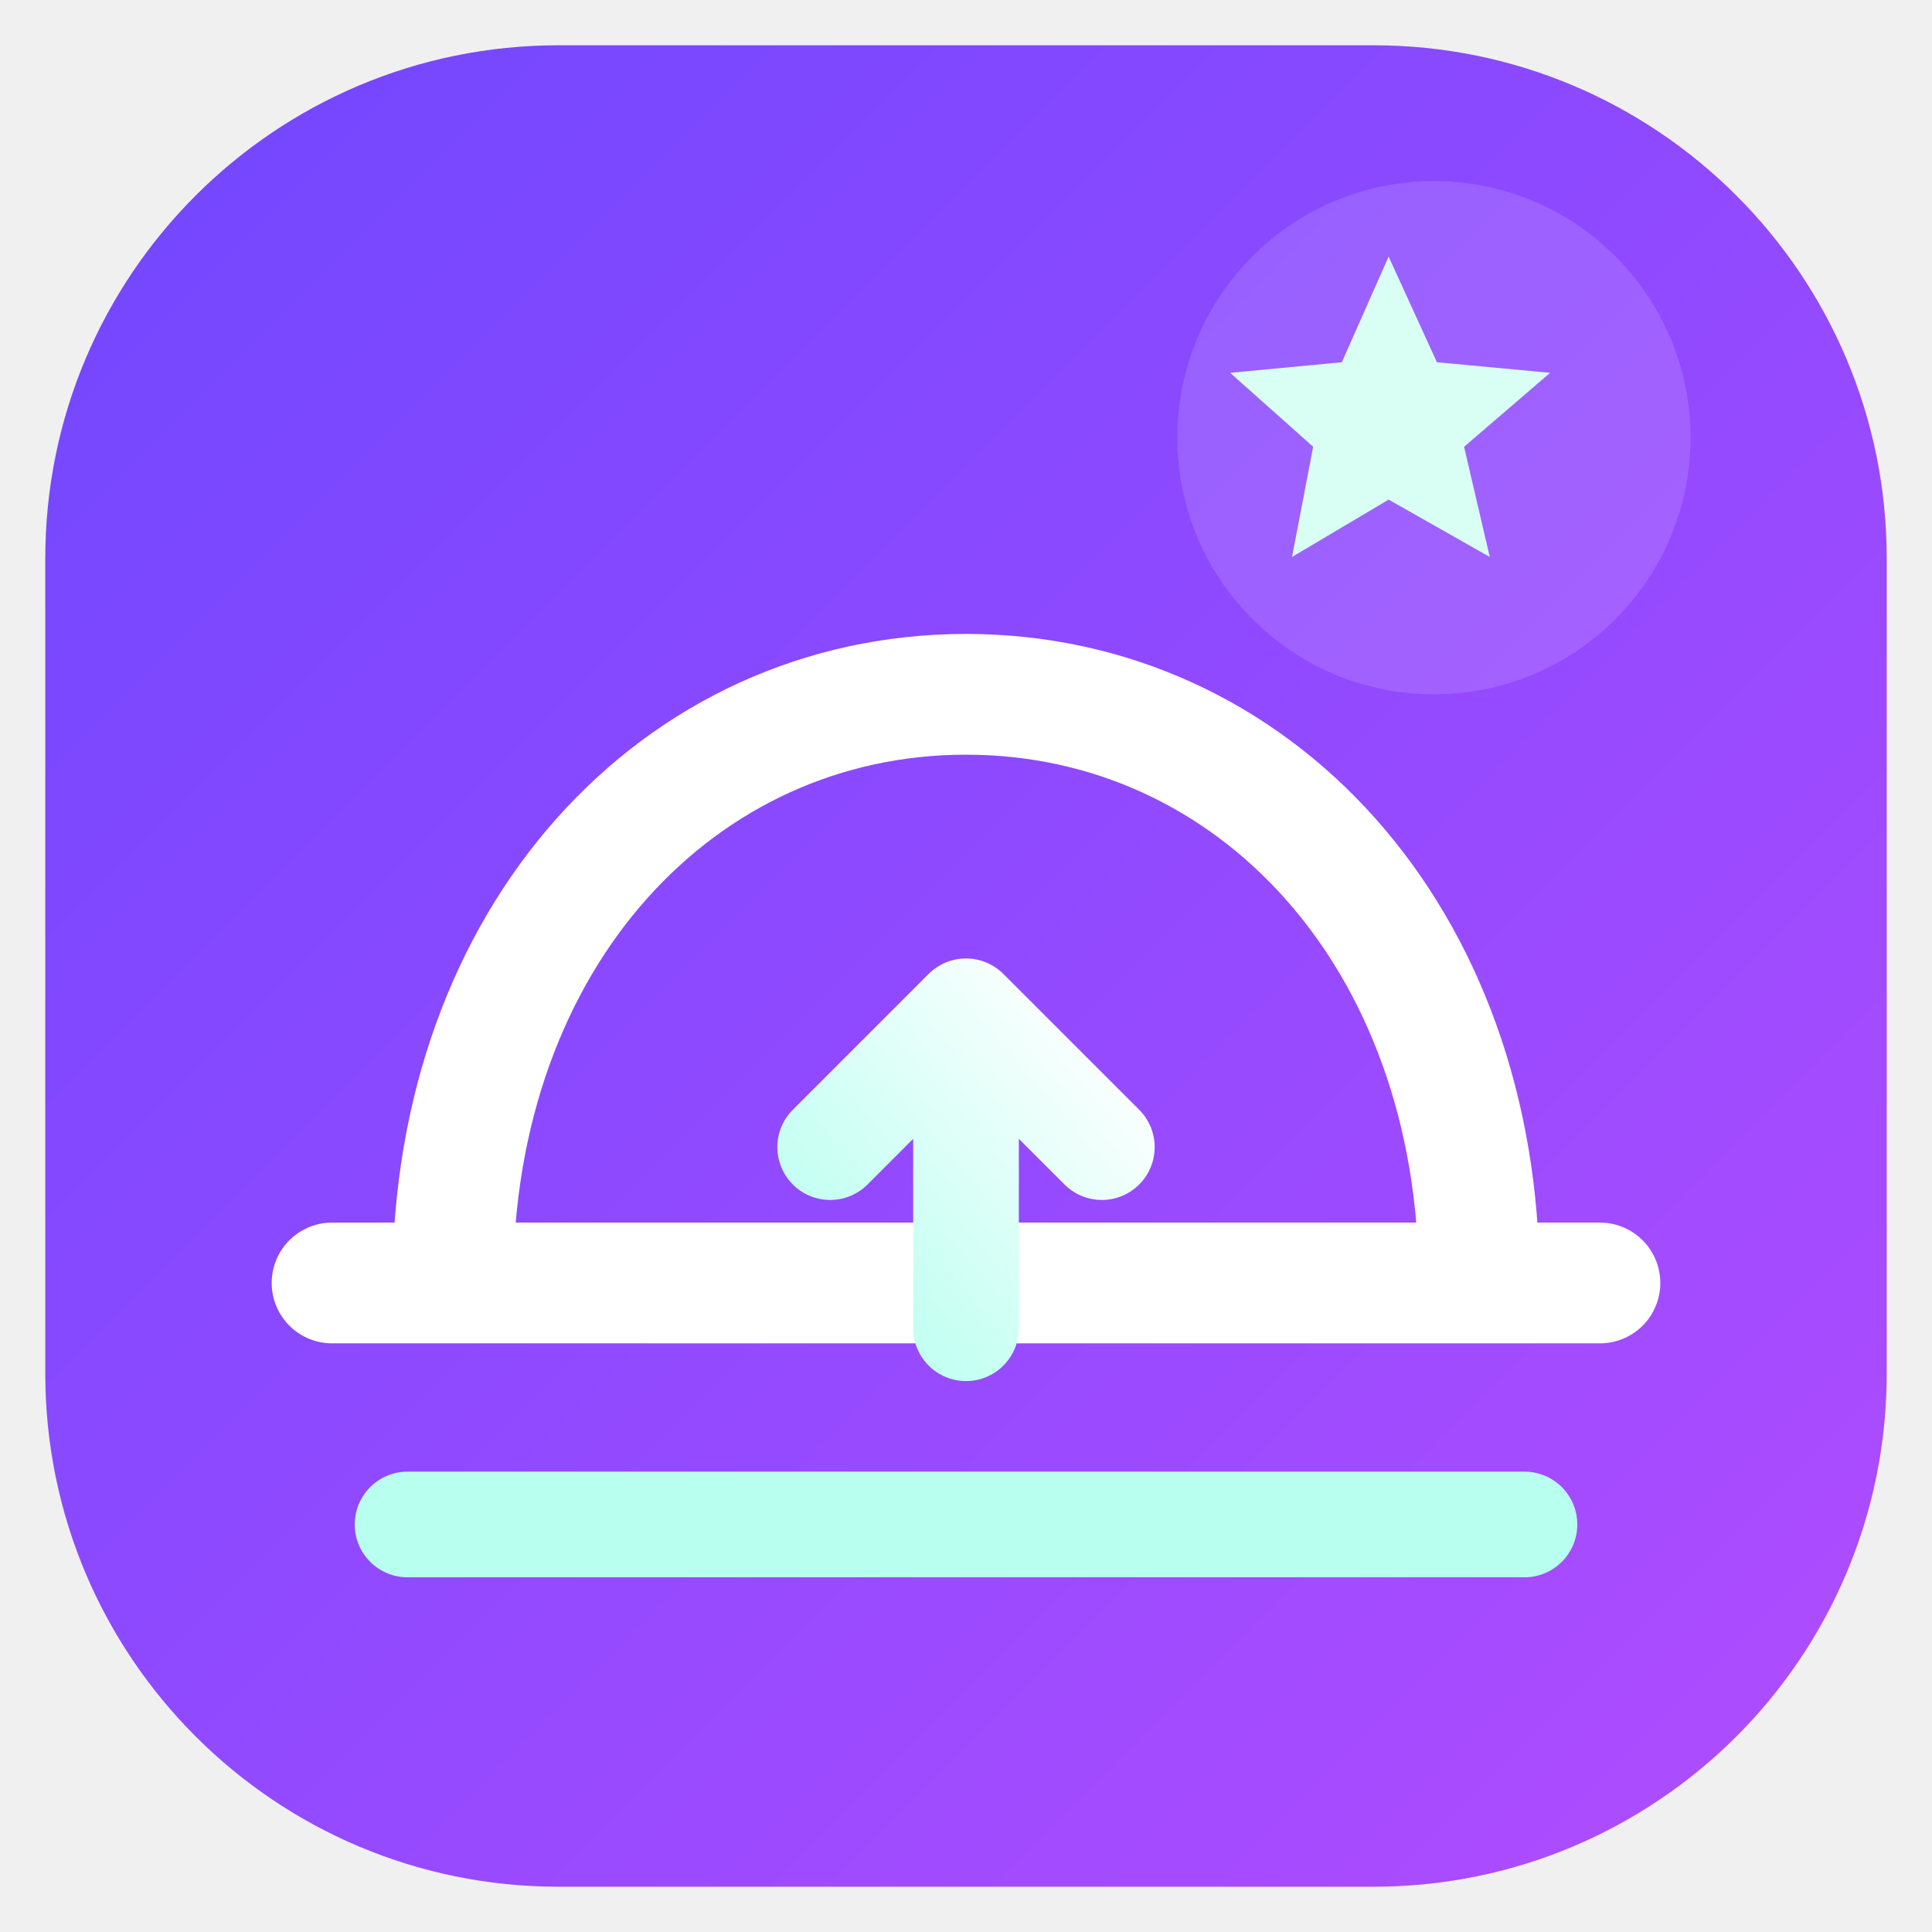
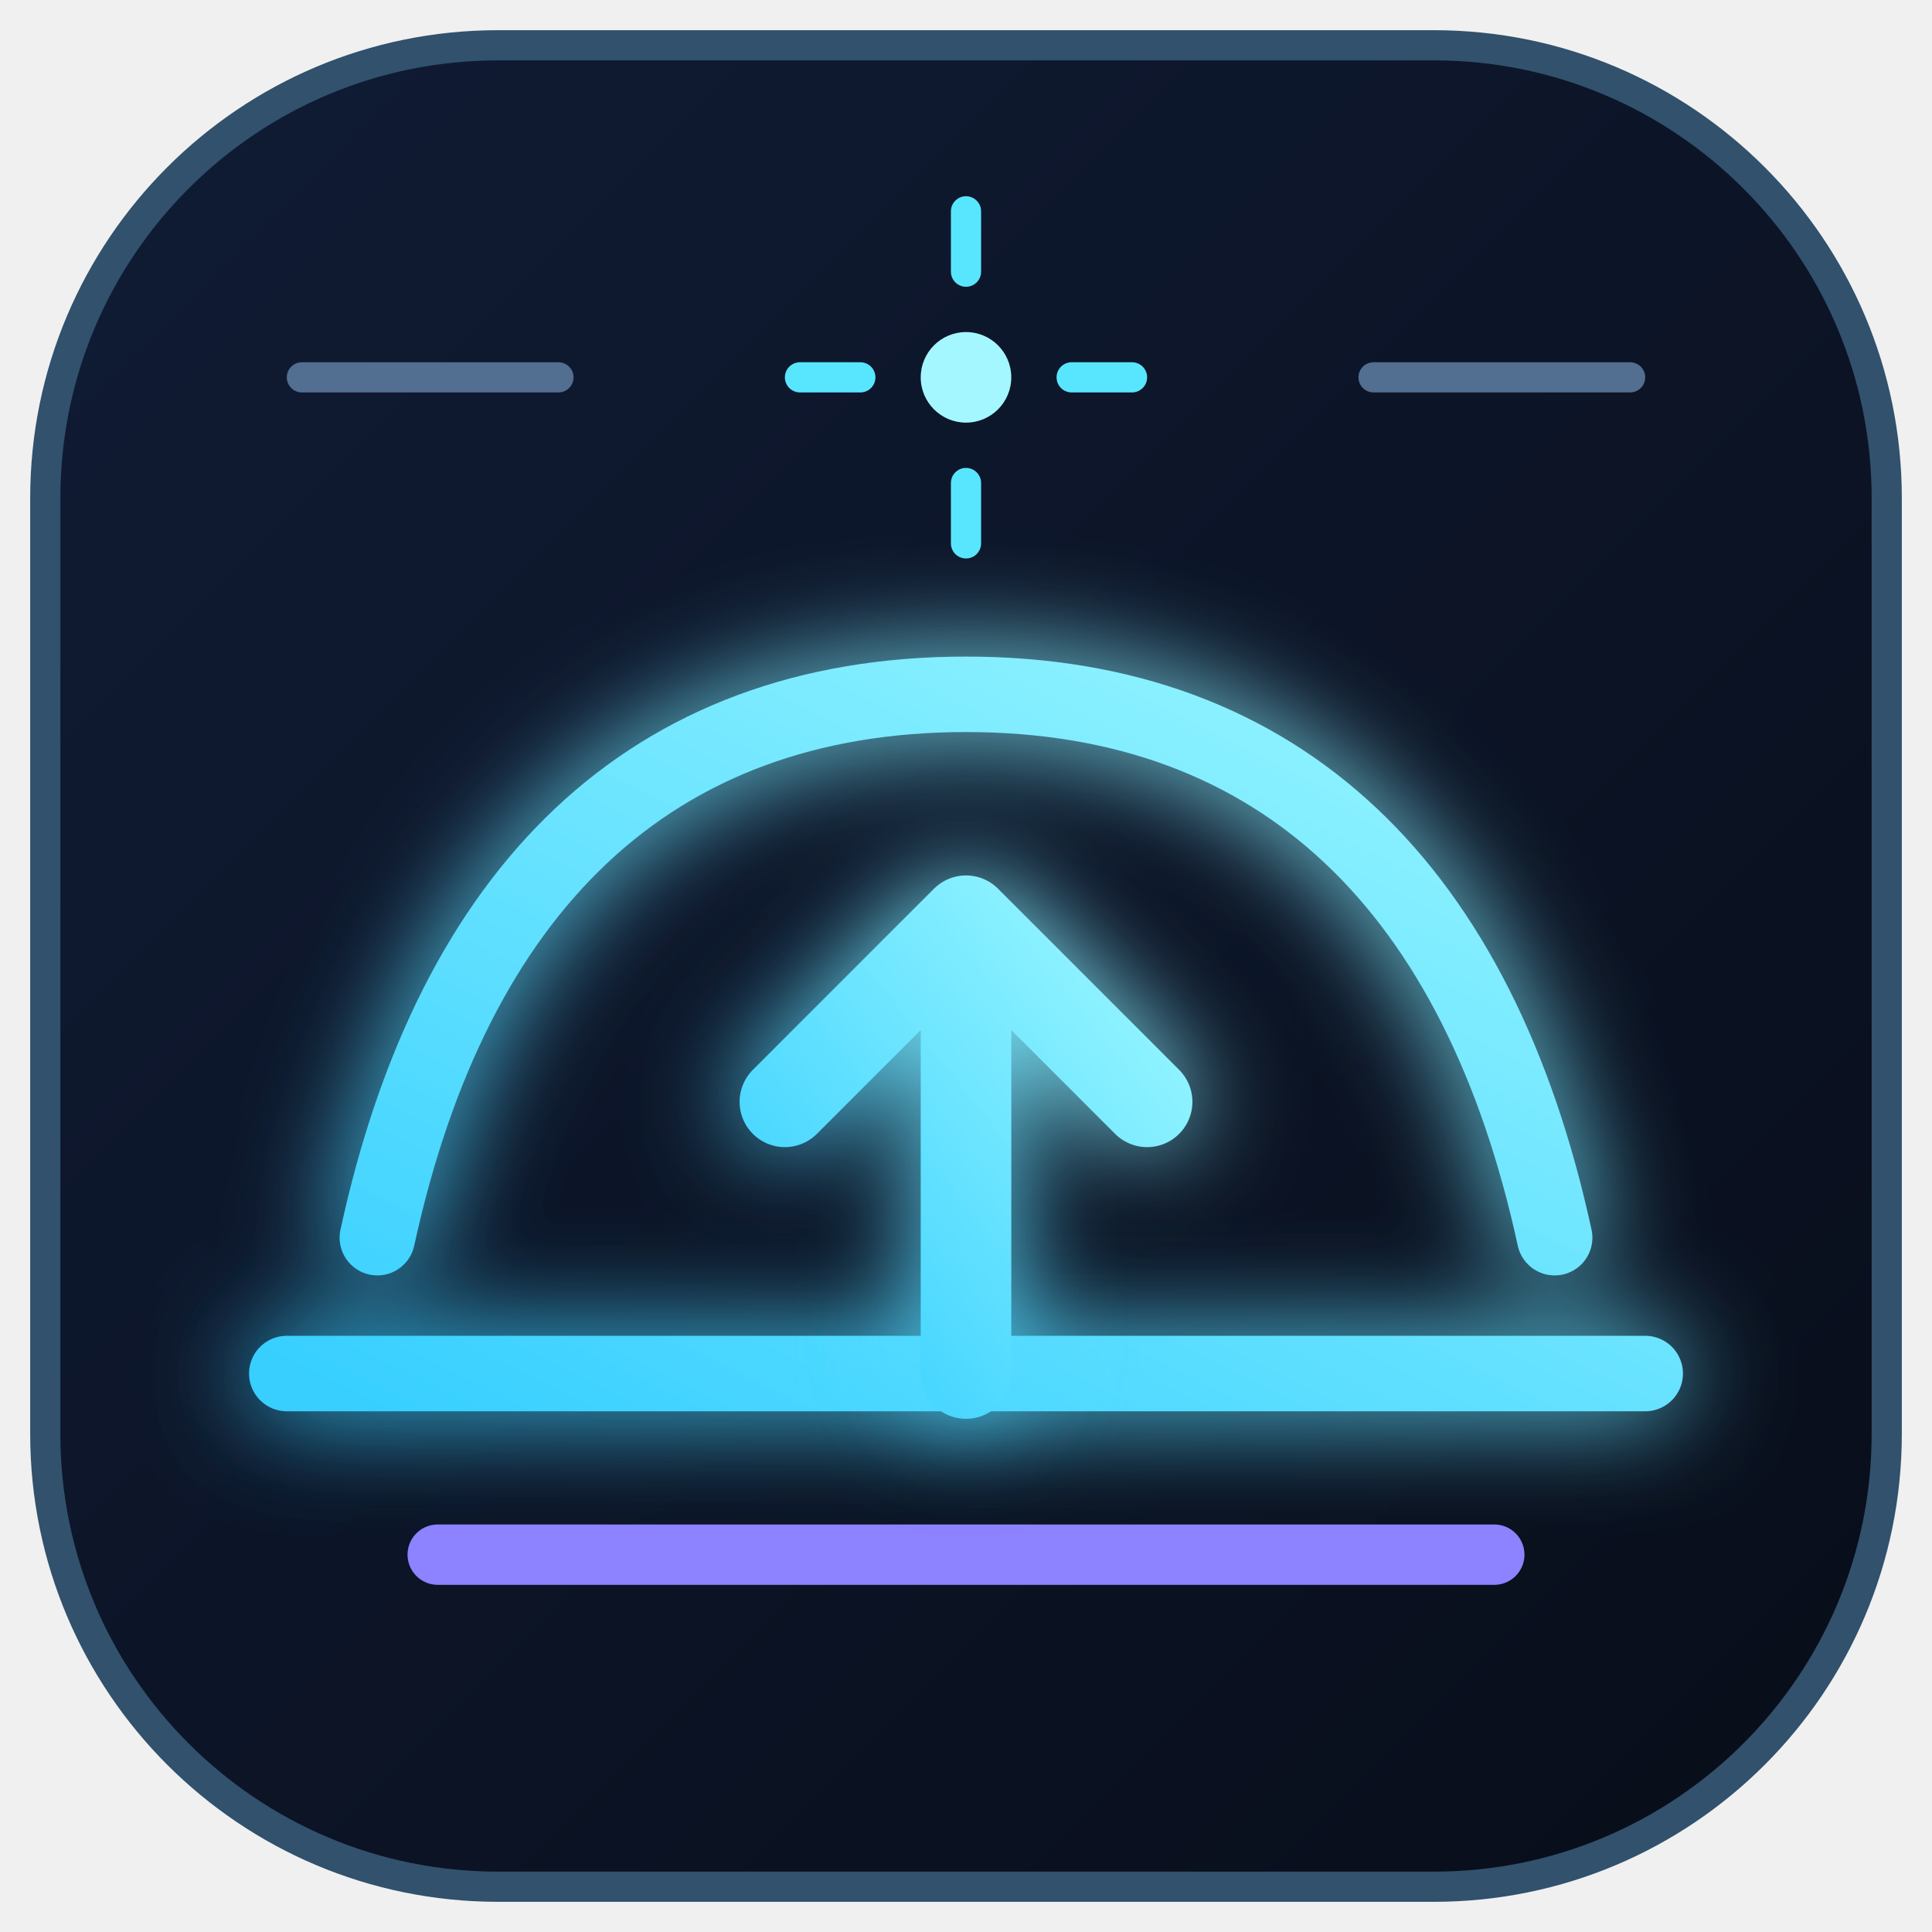
<svg xmlns="http://www.w3.org/2000/svg" viewBox="0 0 128 128" role="img" aria-labelledby="title desc">
  <defs>
    <linearGradient id="bg" x1="0" y1="0" x2="1" y2="1">
-       <stop stop-color="#7047ff" />
-       <stop offset="1" stop-color="#b14cff" />
+       <stop stop-color="#101c35" />
+       <stop offset="1" stop-color="#080d19" />
    </linearGradient>
-     <linearGradient id="path" x1="0" y1="1" x2="1" y2="0">
-       <stop stop-color="#b9fff0" />
-       <stop offset="1" stop-color="#fff" />
+     <linearGradient id="cyan" x1="0" y1="1" x2="1" y2="0">
+       <stop stop-color="#37cfff" />
+       <stop offset="1" stop-color="#9af7ff" />
    </linearGradient>
+     <linearGradient id="violet" x1="0" y1="0" x2="1" y2="1">
+       <stop stop-color="#8d82ff" />
+       <stop offset="1" stop-color="#48dcff" />
+     </linearGradient>
+     <filter id="glow" x="-50%" y="-50%" width="200%" height="200%">
+       <feGaussianBlur stdDeviation="3.5" result="b" />
+       <feMerge>
+         <feMergeNode in="b" />
+         <feMergeNode in="SourceGraphic" />
+       </feMerge>
+     </filter>
  </defs>
-   <rect x="3" y="3" width="122" height="122" rx="34" fill="url(#bg)" />
-   <circle cx="95" cy="29" r="17" fill="#fff" opacity=".13" />
-   <path d="M22 85h84M30 85c0-23 15-39 34-39s34 16 34 39" fill="none" stroke="#fff" stroke-width="8" stroke-linecap="round" />
-   <path d="M27 101h74" fill="none" stroke="#b9fff0" stroke-width="7" stroke-linecap="round" />
-   <path d="M64 88V67m0 0-9 9m9-9 9 9" fill="none" stroke="url(#path)" stroke-width="7" stroke-linecap="round" stroke-linejoin="round" />
-   <path d="m92 17 3.2 7 7.5.7-5.7 4.9 1.7 7.3-6.7-3.8-6.4 3.8 1.4-7.3-5.5-4.9 7.4-.7z" fill="#d9fff5" />
+   <rect x="3" y="3" width="122" height="122" rx="30" fill="url(#bg)" stroke="#31516d" stroke-width="2" />
+   <path d="M19 91h90M25 82c5-23 18-36 39-36s34 13 39 36" fill="none" stroke="url(#cyan)" stroke-width="5" stroke-linecap="round" filter="url(#glow)" />
+   <path d="M29 103h70" fill="none" stroke="#8d82ff" stroke-width="4" stroke-linecap="round" />
+   <path d="M64 91V61m0 0-12 12m12-12 12 12" fill="none" stroke="url(#cyan)" stroke-width="6" stroke-linecap="round" stroke-linejoin="round" filter="url(#glow)" />
+   <circle cx="64" cy="25" r="3" fill="#a4f7ff" />
+   <path d="M64 14v4M64 32v4M53 25h4M71 25h4" stroke="#58e6ff" stroke-width="2" stroke-linecap="round" />
+   <path d="M20 25h17M91 25h17" stroke="#526e91" stroke-width="2" stroke-linecap="round" />
</svg>
